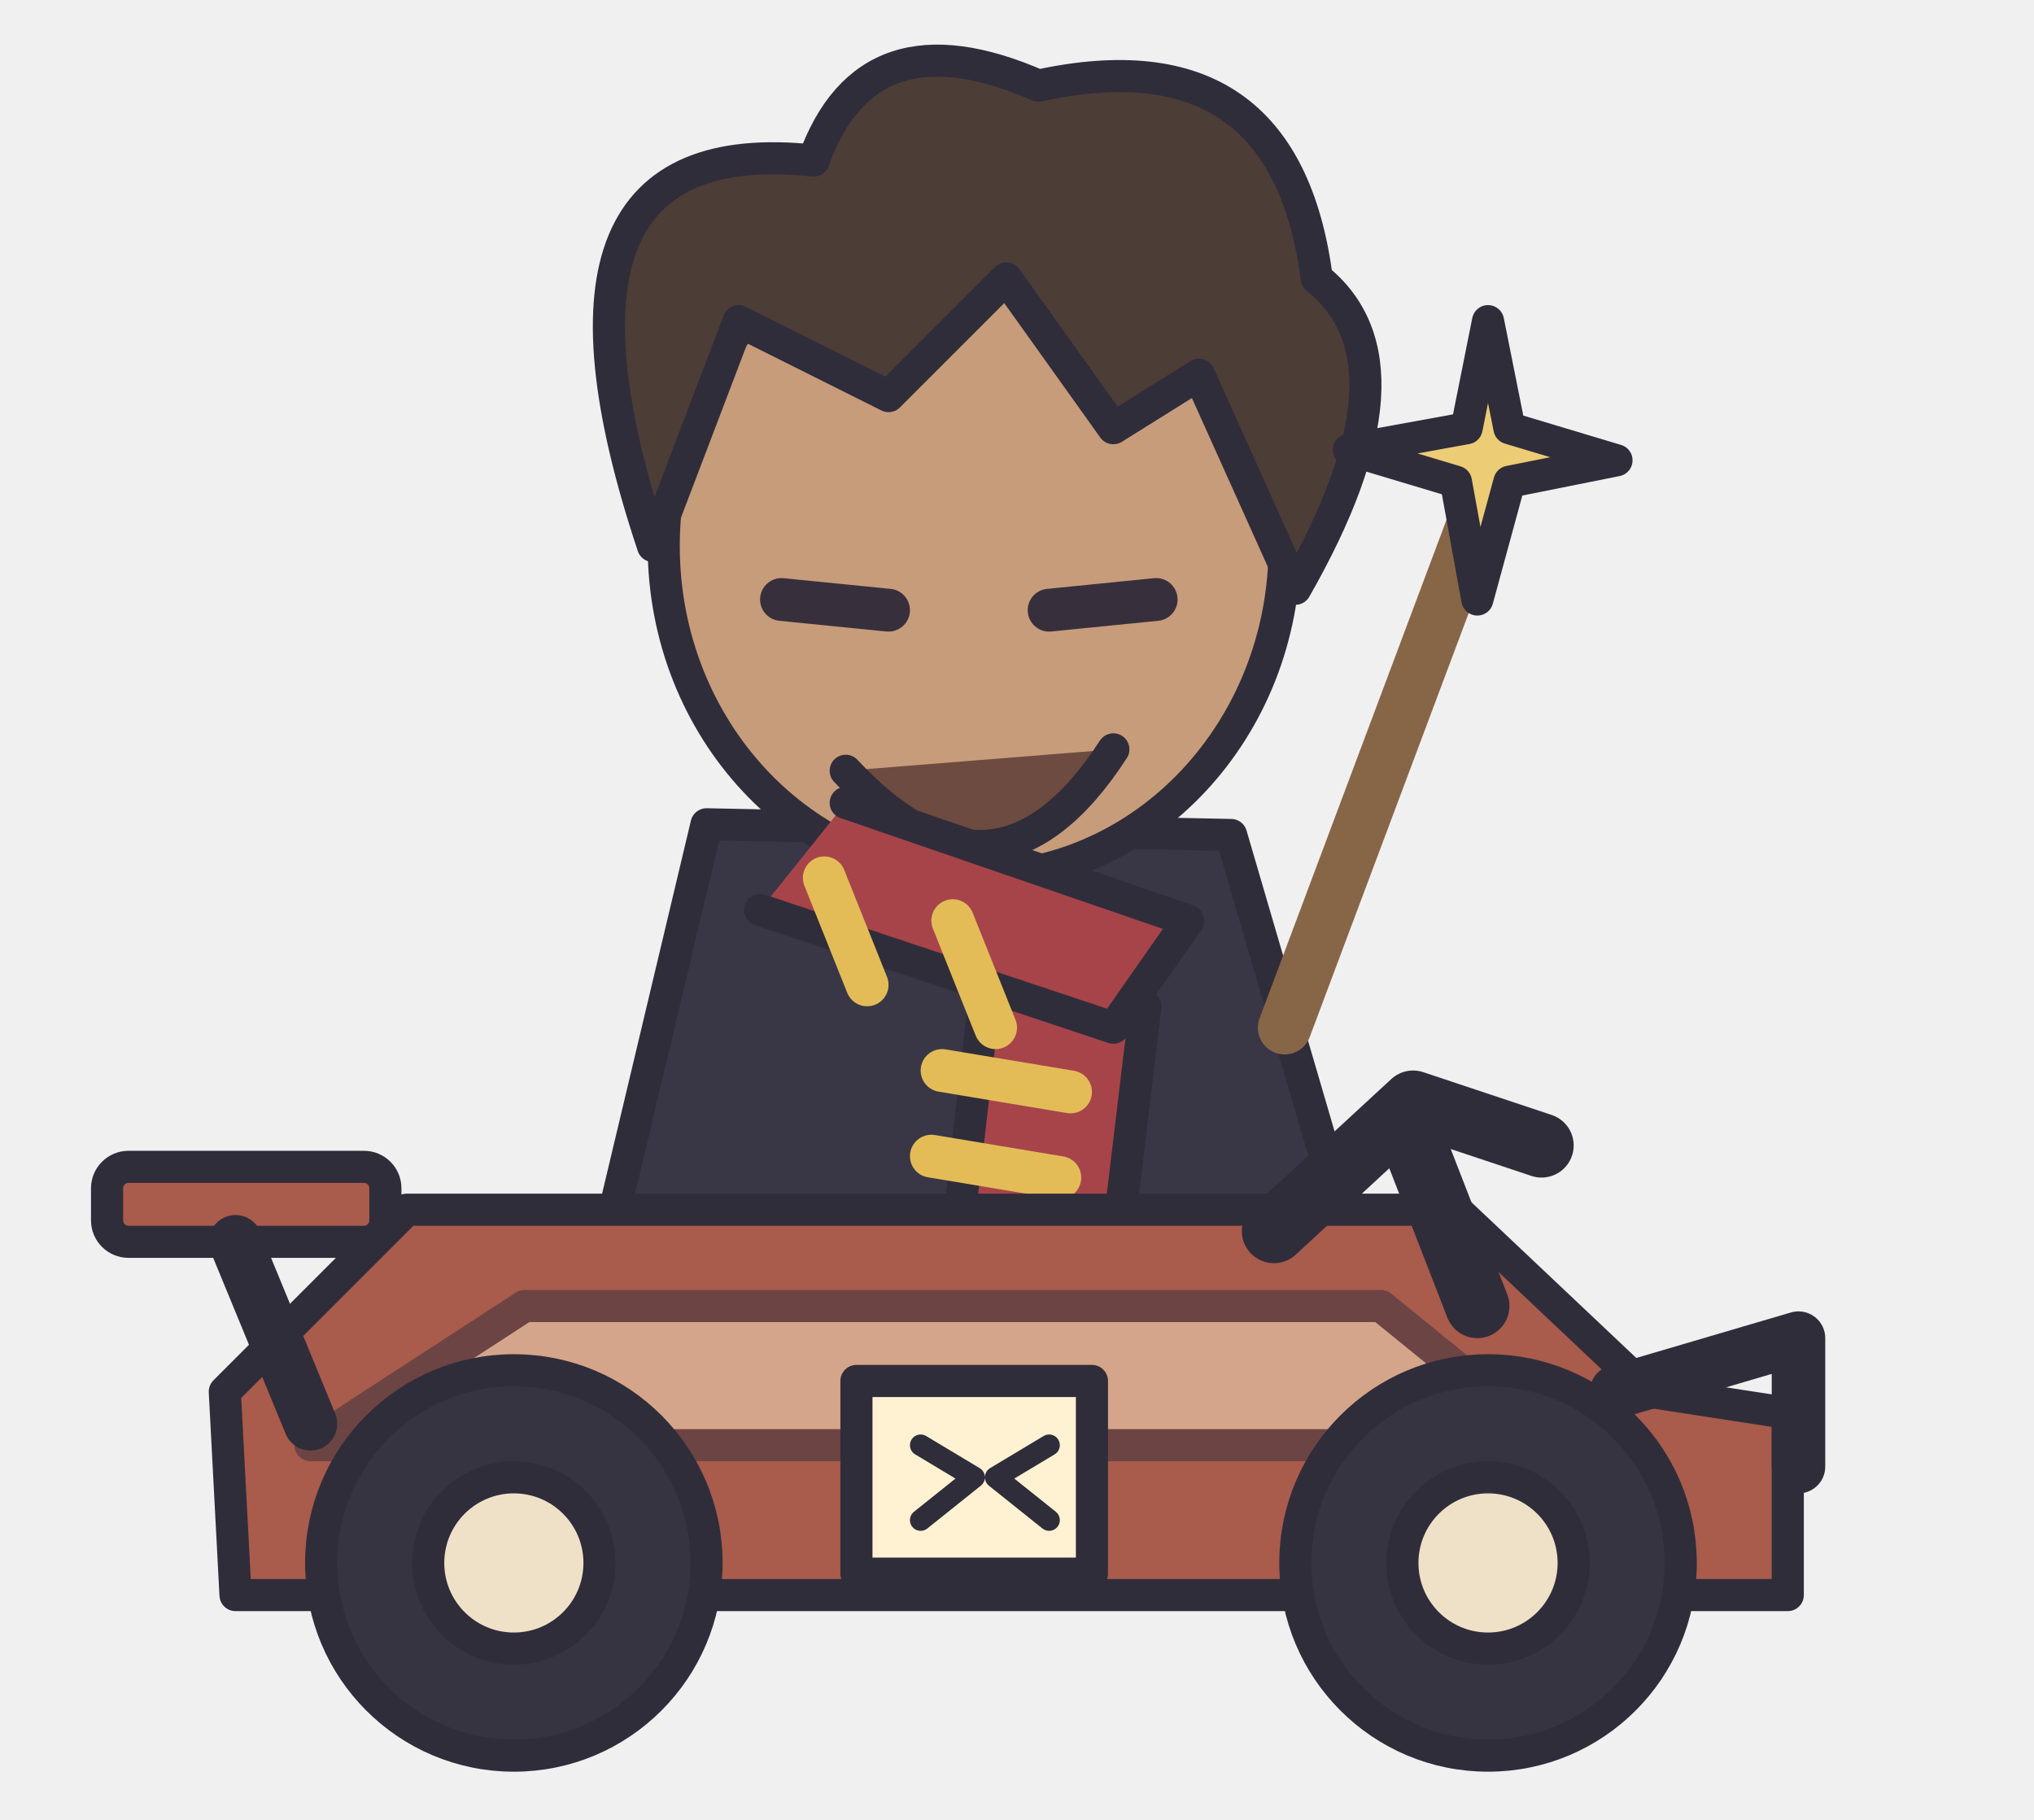
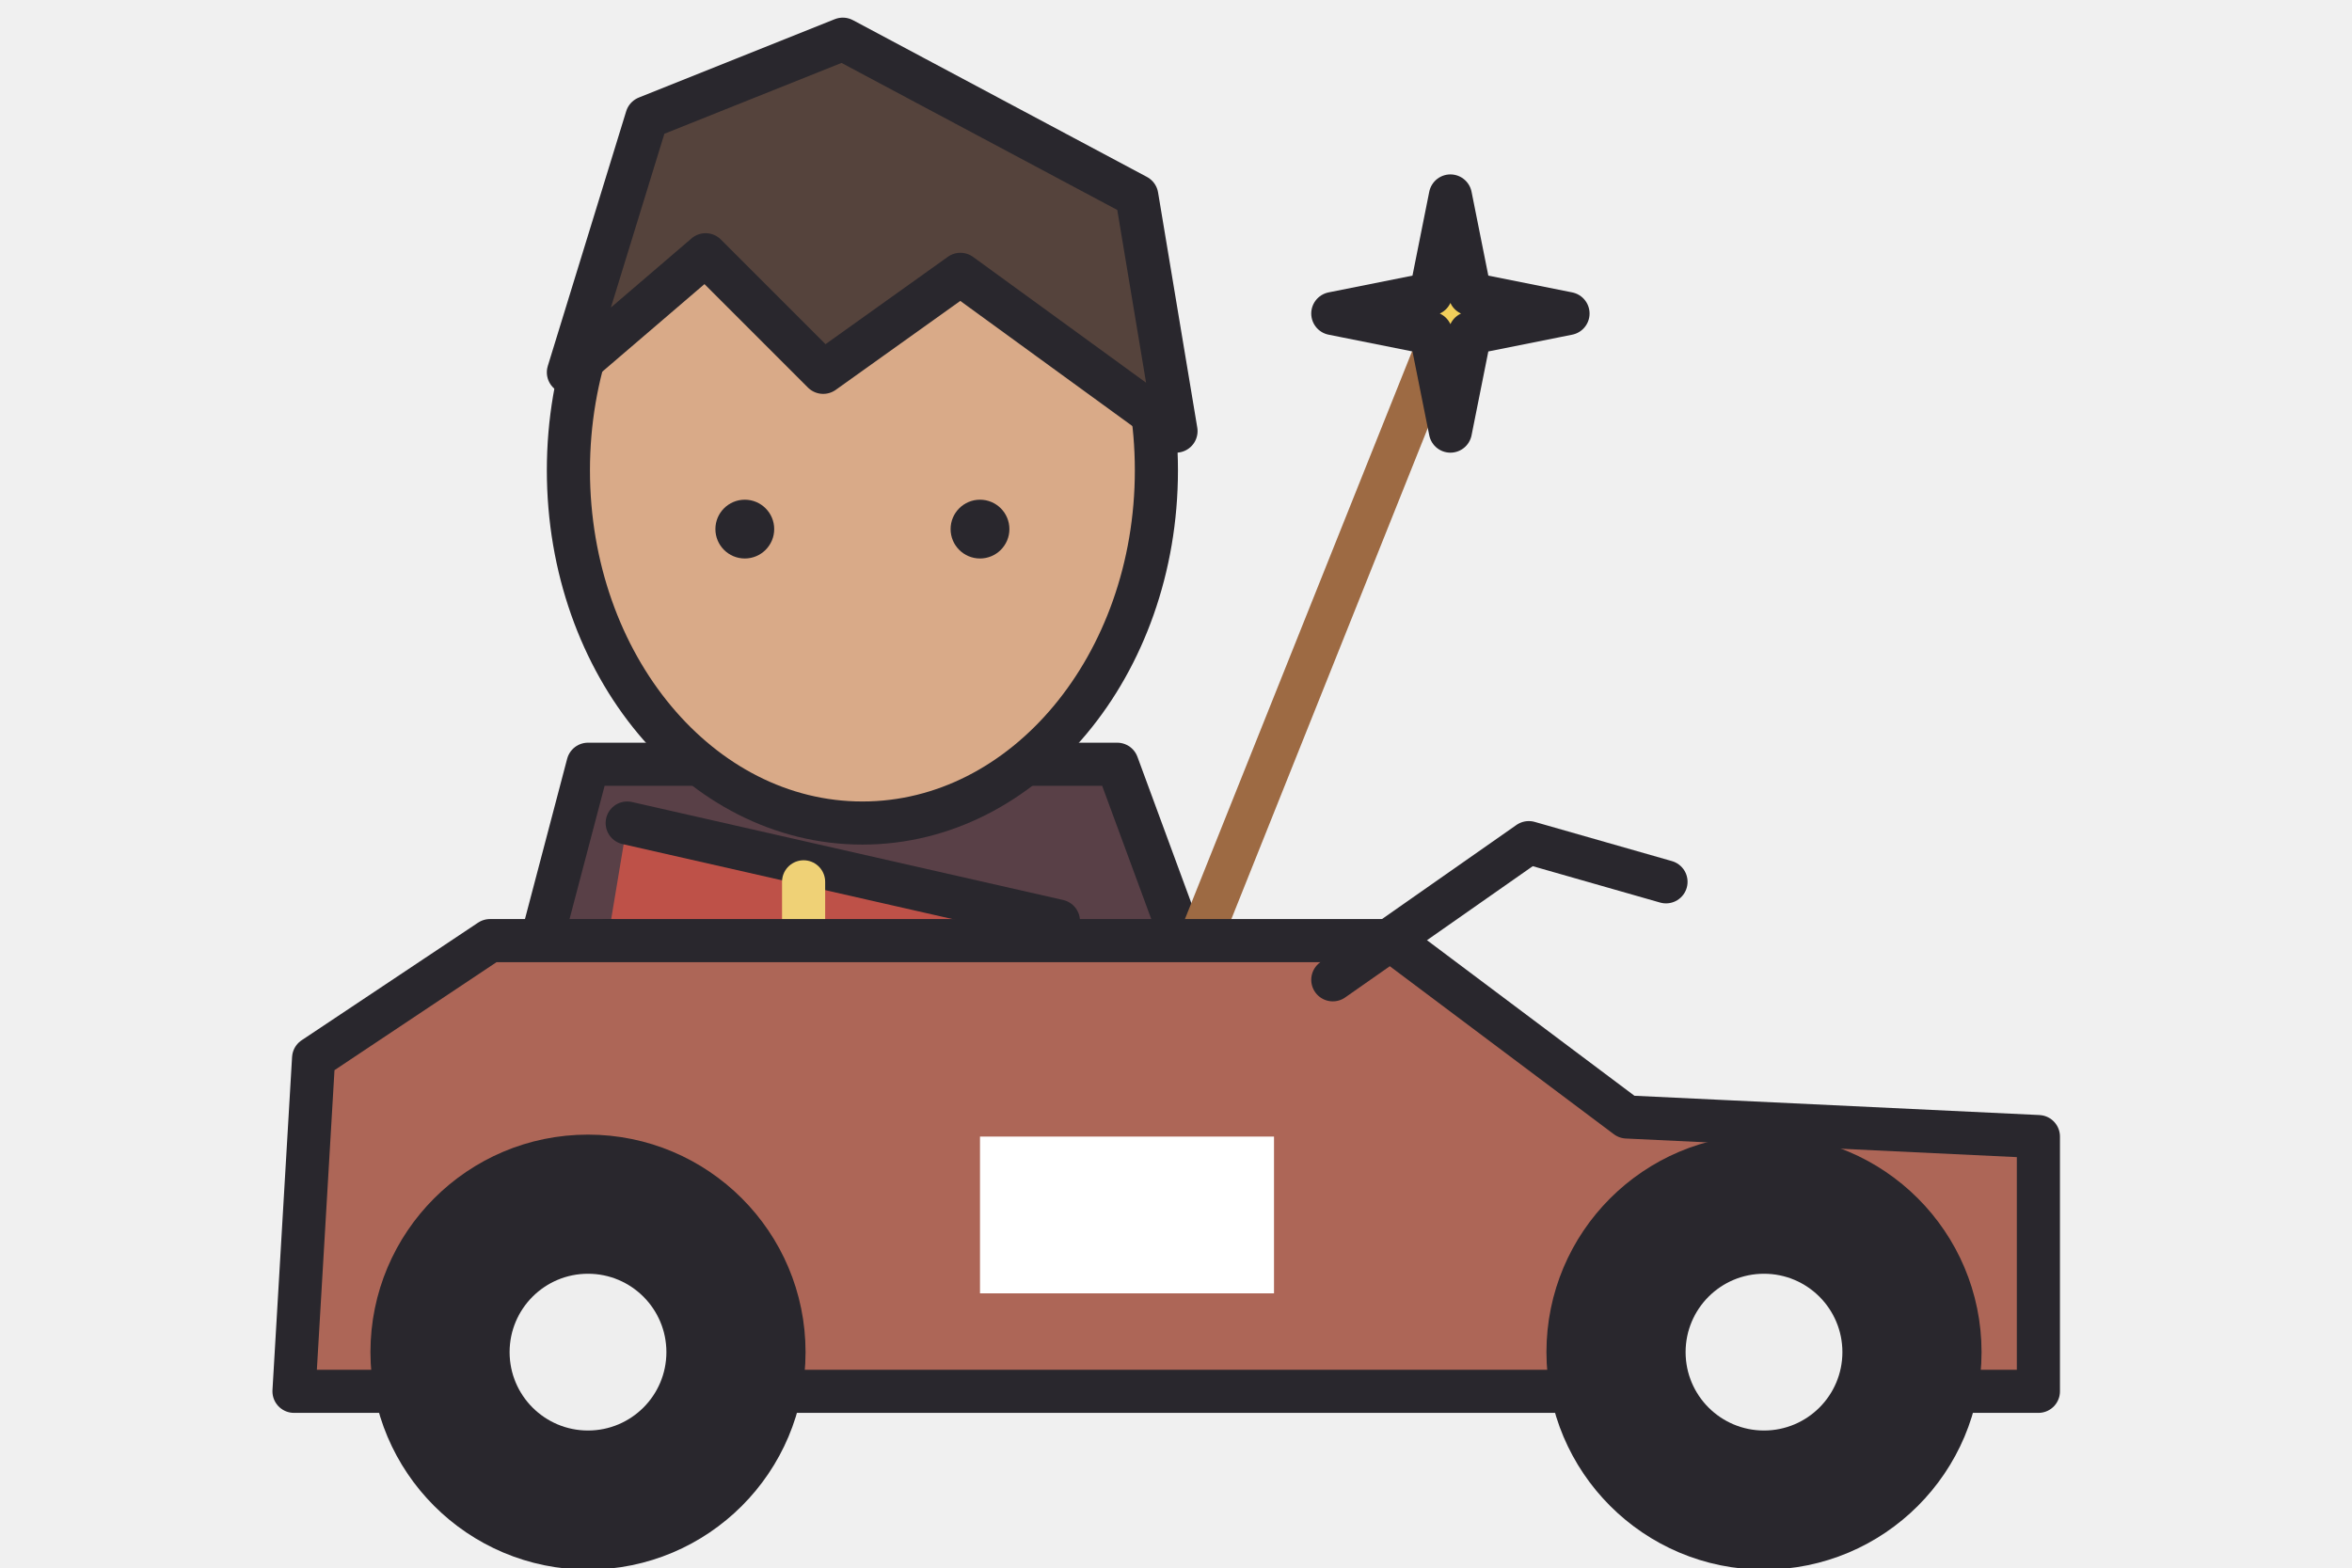
- <svg xmlns="http://www.w3.org/2000/svg" viewBox="0 0 190 170" role="img" aria-labelledby="title">
-   <g stroke="#302d3a" stroke-width="3" stroke-linejoin="round" stroke-linecap="round">
-     <path d="m56 119 10-42 49 1 12 41" fill="#393746" />
-     <ellipse cx="91" cy="51" rx="29" ry="31" fill="#c79c7b" />
-     <path d="M61 51Q48 12 76 15q5-14 21-7 23-5 26 18 10 8-2 29l-9-20-8 5-10-14-11 11-14-7Z" fill="#4d3d37" />
-     <path d="m73 56 10 1m15 0 10-1" stroke="#37303c" stroke-width="4" />
-     <path d="m79 72q14 15 25-2" fill="#6d4b40" />
-     <path d="m71 85 33 11 7-10-32-11m13 18-3 26h15l3-25" fill="#a7444a" />
-     <path d="m77 82 4 10m8-6 4 10m7 6-12-2m11 10-12-2" stroke="#e3bc58" stroke-width="4" />
-     <path d="m120 96 18-48" stroke="#876647" stroke-width="5" />
-     <path d="m139 30 2 10 10 3-10 2-3 11-2-11-10-3 11-2Z" fill="#edcc76" />
-     <path d="m21 130 17-17h98l18 17 13 2v17H22Z" fill="#a95b4c" />
-     <path d="m29 135 20-13h80l16 13Z" fill="#fff0c9" opacity=".5" />
-     <path d="m119 115 13-12 12 4m-13-3 7 18" fill="none" stroke-width="6" />
-     <path d="m151 130 17-5v12" fill="none" stroke-width="5" />
-     <rect x="10" y="109" width="26" height="7" rx="2" fill="#a95b4c" />
-     <path d="m22 116 7 17" stroke-width="5" />
-     <circle cx="48" cy="146" r="18" fill="#353440" />
-     <circle cx="48" cy="146" r="8" fill="#eee1c8" />
-     <circle cx="139" cy="146" r="18" fill="#353440" />
-     <circle cx="139" cy="146" r="8" fill="#eee1c8" />
-     <path d="m80 129h22v18H80Z" fill="#fff2d3" />
-     <path d="m86 135 5 3-5 4m12-7-5 3 5 4" fill="none" stroke-width="2" />
+ <svg xmlns="http://www.w3.org/2000/svg" viewBox="0 0 120 80" role="img" aria-labelledby="title">
+   <g stroke="#29272d" stroke-width="2.2" stroke-linejoin="round" stroke-linecap="round">
+     <path d="M25 58 30 39h27l7 19" fill="#594047" />
+     <ellipse cx="44" cy="24" rx="15" ry="18" fill="#d9aa88" />
+     <path d="m29 19 4-13 10-4 15 8 2 12-11-8-7 5-6-6Z" fill="#55433c" />
+     <path d="m32 42 22 5-5 7-18-6" fill="#be5148" />
+     <path d="M41 45v7" stroke="#efd176" />
+     <path d="m60 51 14-35" stroke="#9d6a43" />
+     <path d="m74 10 1 5 5 1-5 1-1 5-1-5-5-1 5-1Z" fill="#f2cf5b" />
+     <circle cx="38" cy="27" r="1.5" fill="#29272d" stroke="none" />
+     <circle cx="50" cy="27" r="1.5" fill="#29272d" stroke="none" />
+     <path d="m16 54 9-6h46l12 9 21 1v13H15Z" fill="#ad6657" />
+     <path d="m68 50 10-7 7 2" fill="none" />
+     <circle cx="30" cy="69" r="10" fill="#29272d" />
+     <circle cx="90" cy="69" r="10" fill="#29272d" />
+     <circle cx="30" cy="69" r="4" fill="#eee" stroke="none" />
+     <circle cx="90" cy="69" r="4" fill="#eee" stroke="none" />
+     <path d="M50 58h15v8H50Z" fill="white" stroke="none" />
  </g>
</svg>
